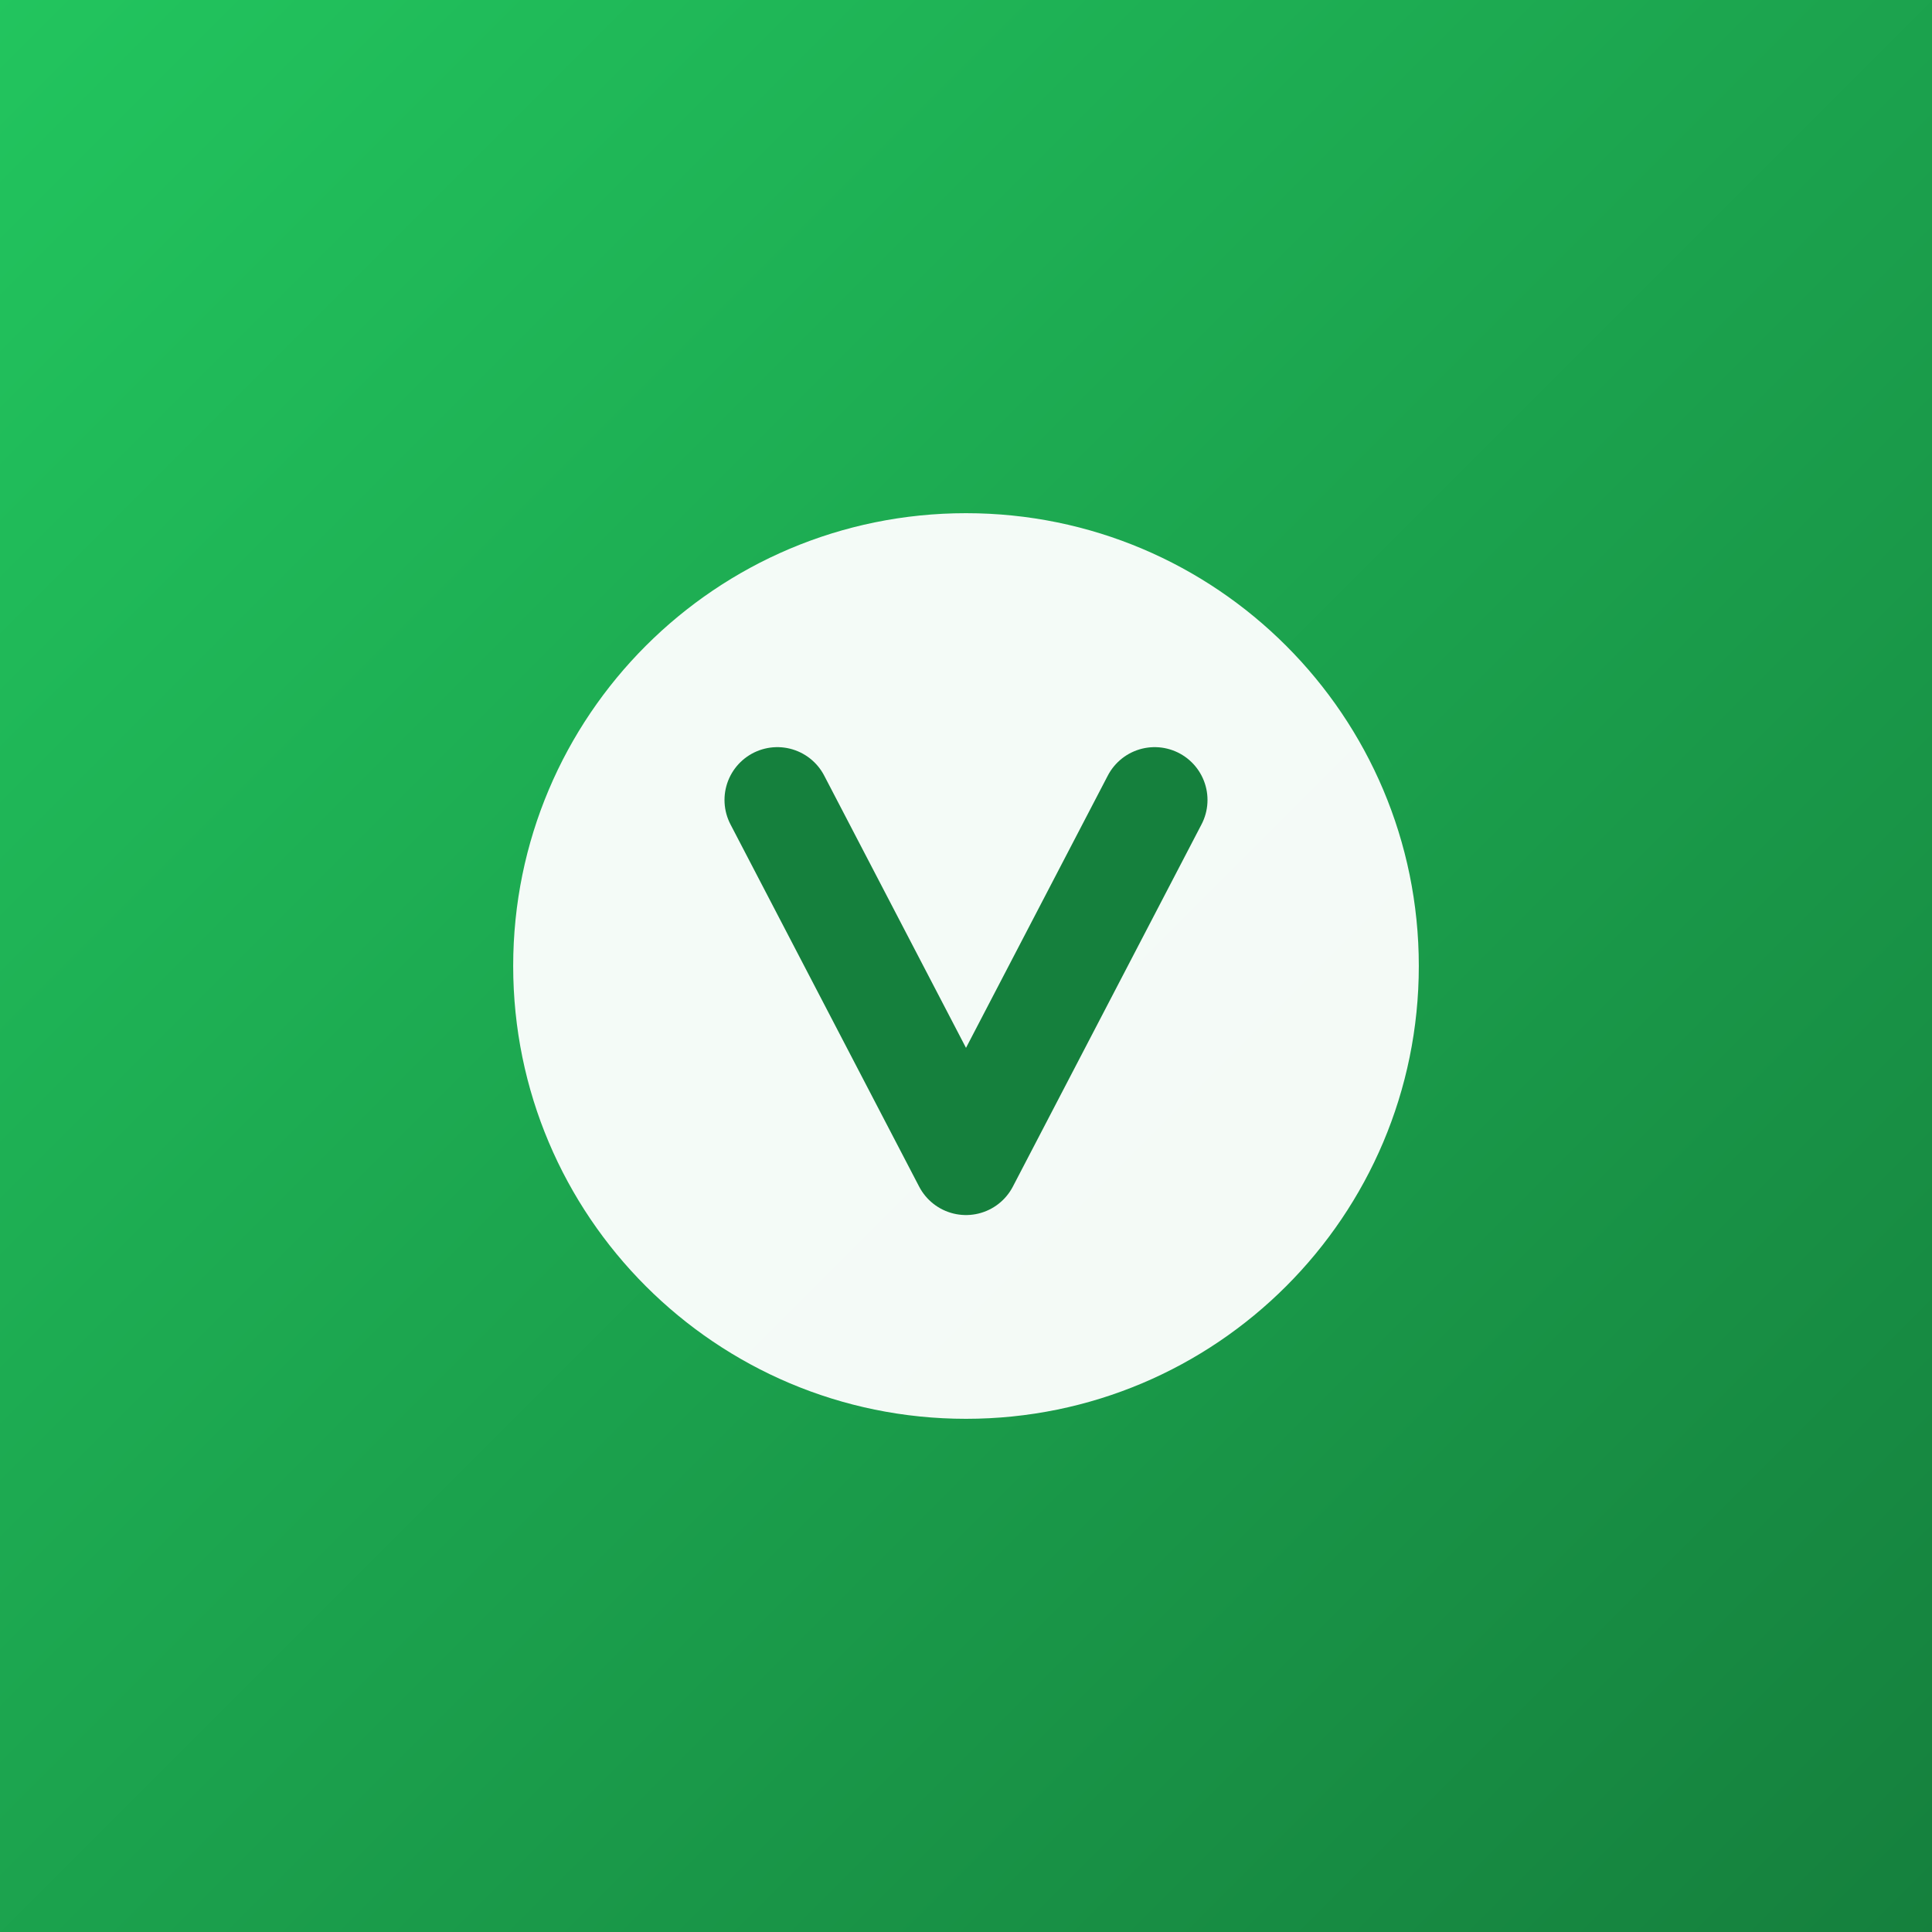
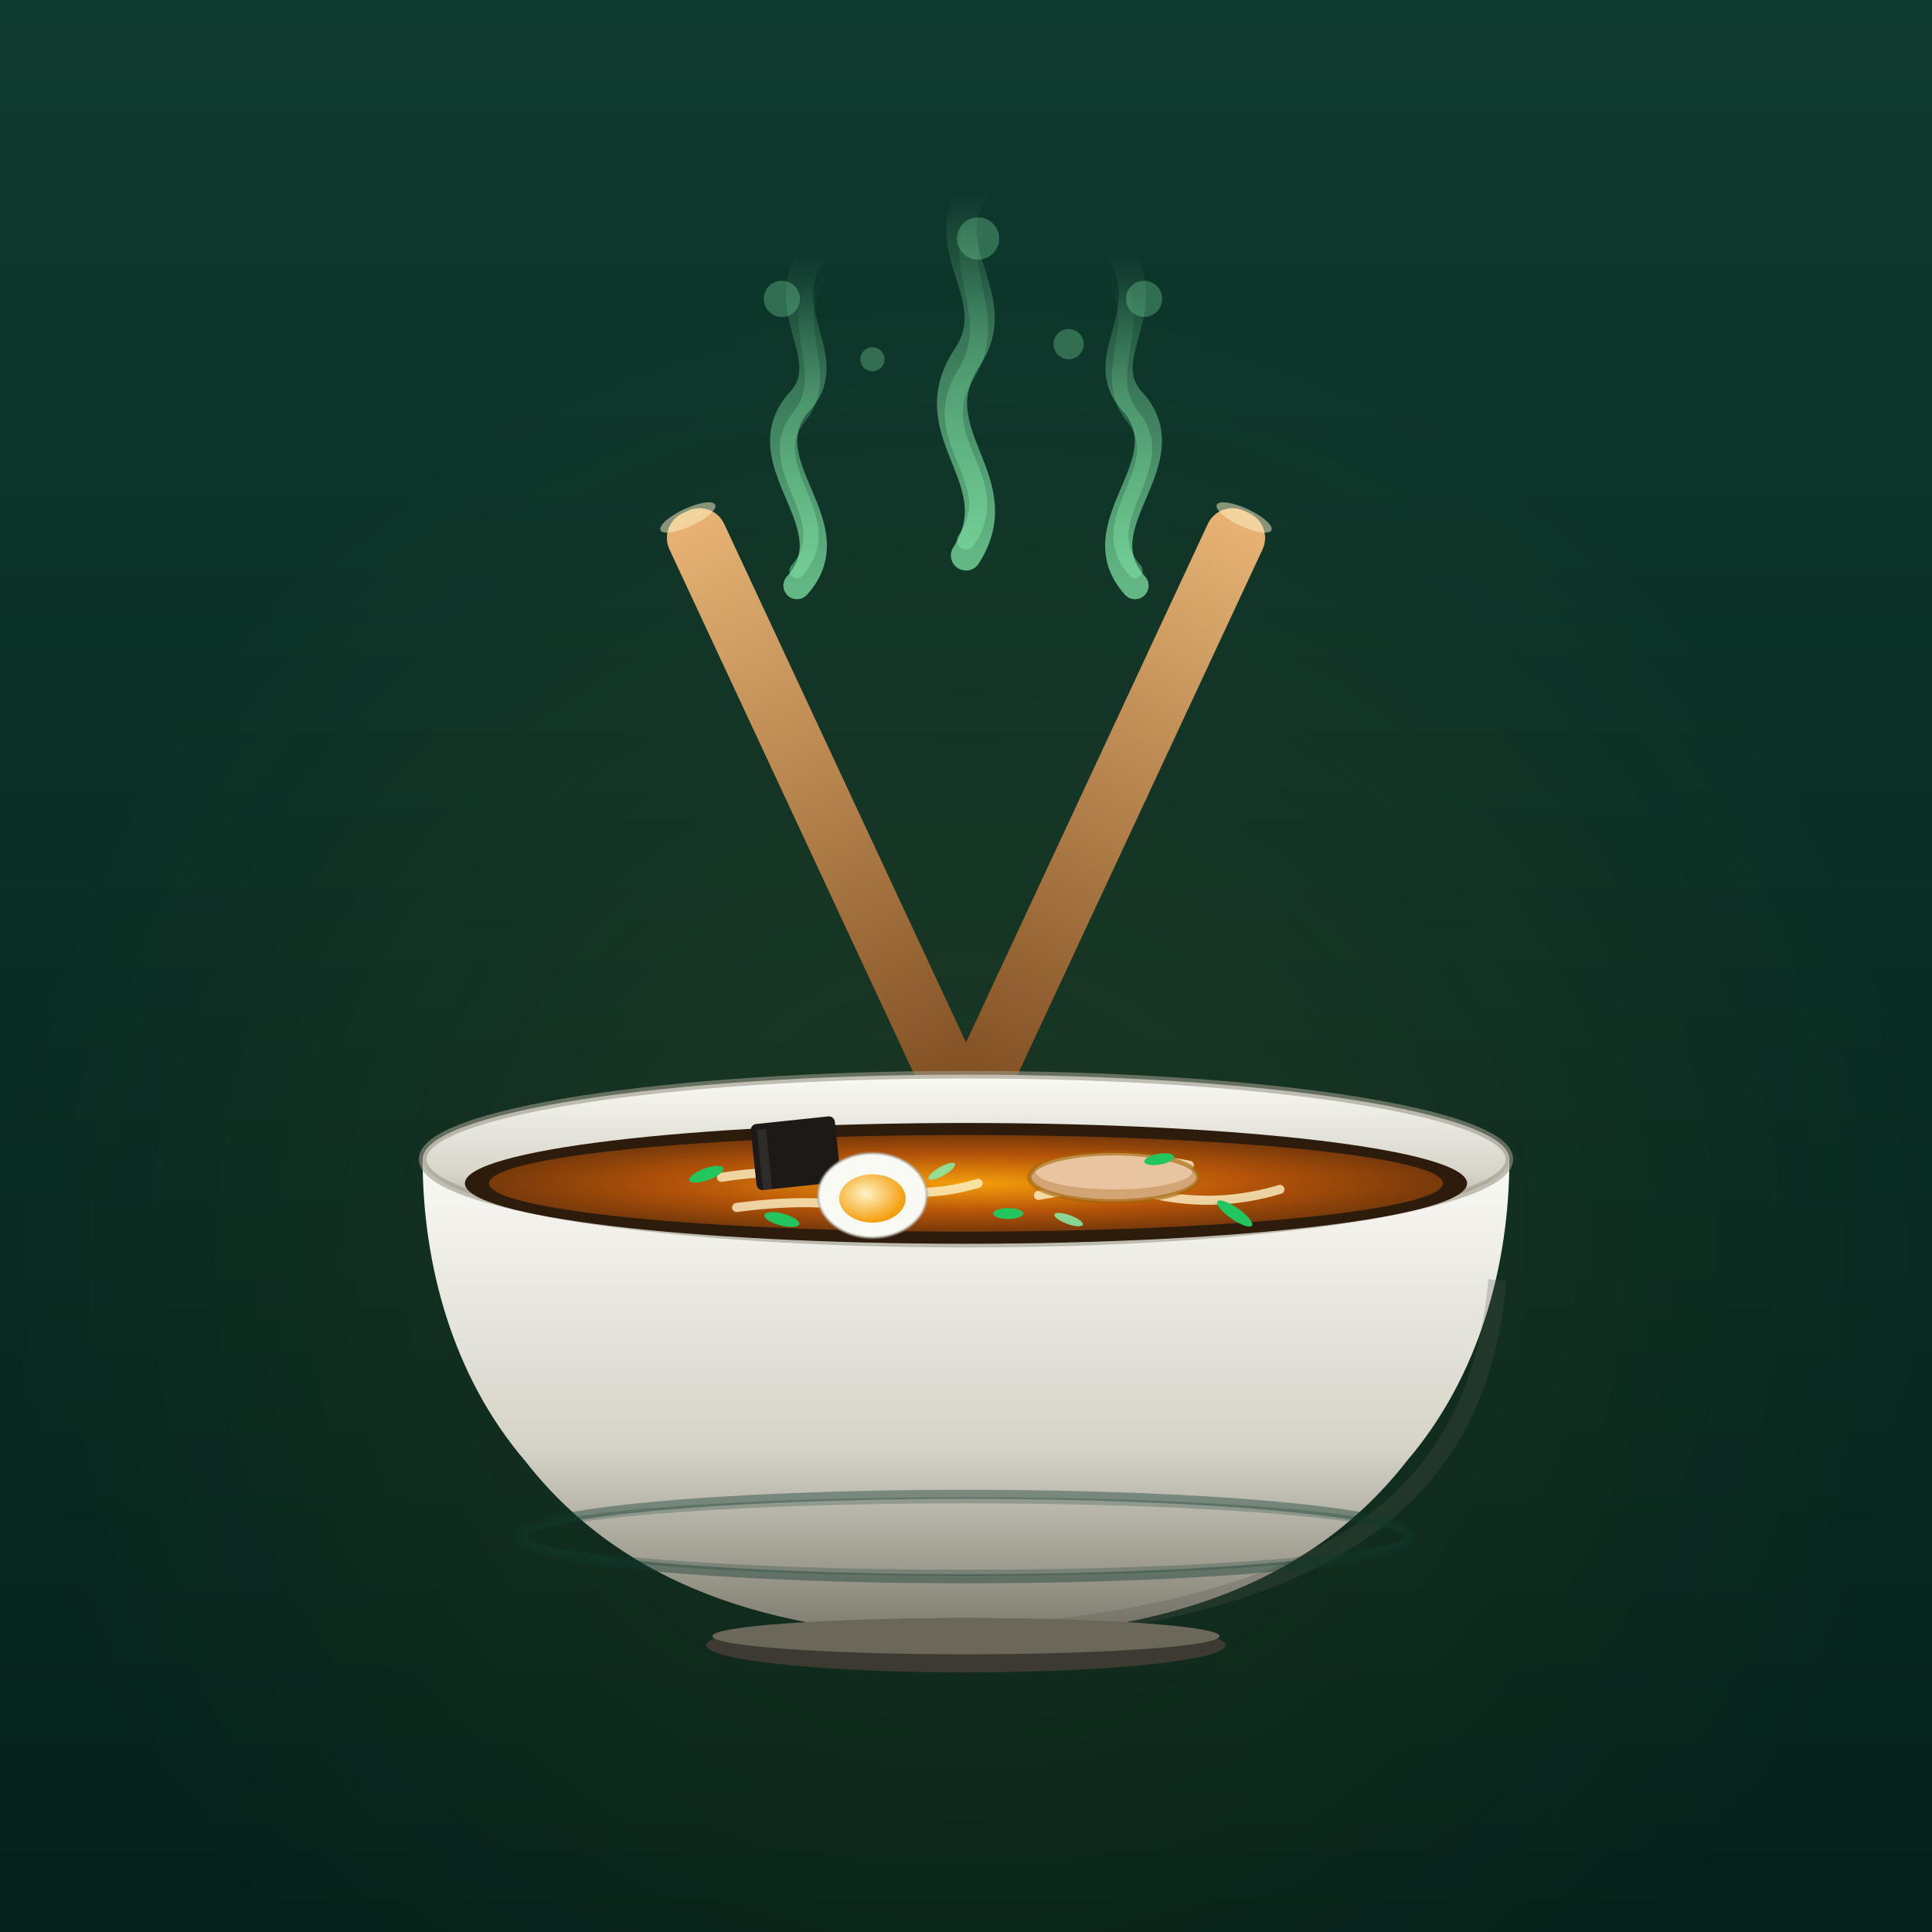
<svg xmlns="http://www.w3.org/2000/svg" viewBox="0 0 512 512">
  <defs>
-     <linearGradient id="bg2" x1="0" y1="0" x2="1" y2="1">
-       <stop offset="0%" stop-color="#22c55e" />
-       <stop offset="100%" stop-color="#15803d" />
+     <linearGradient id="bg" x1="0" y1="0" x2="0" y2="1">
+       <stop offset="0%" stop-color="#0f3a2e" />
+       <stop offset="100%" stop-color="#04211a" />
    </linearGradient>
+     <linearGradient id="bowlOuter" x1="0" y1="0" x2="0" y2="1">
+       <stop offset="0%" stop-color="#fafaf5" />
+       <stop offset="60%" stop-color="#d6d4c8" />
+       <stop offset="100%" stop-color="#7d7a6e" />
+     </linearGradient>
+     <radialGradient id="brothG" cx="0.5" cy="0.5" r="0.6">
+       <stop offset="0%" stop-color="#f59e0b" />
+       <stop offset="50%" stop-color="#b45309" />
+       <stop offset="100%" stop-color="#5a2d0a" />
+     </radialGradient>
+     <linearGradient id="chop" x1="0" y1="0" x2="0" y2="1">
+       <stop offset="0%" stop-color="#e8b576" />
+       <stop offset="100%" stop-color="#7c4a1e" />
+     </linearGradient>
+     <linearGradient id="steamG" x1="0" y1="1" x2="0" y2="0">
+       <stop offset="0%" stop-color="#86efac" stop-opacity="0.7" />
+       <stop offset="60%" stop-color="#86efac" stop-opacity="0.35" />
+       <stop offset="100%" stop-color="#86efac" stop-opacity="0" />
+     </linearGradient>
+     <radialGradient id="yolk" cx="0.4" cy="0.4" r="0.6">
+       <stop offset="0%" stop-color="#fef3c7" />
+       <stop offset="100%" stop-color="#f59e0b" />
+     </radialGradient>
+     <radialGradient id="warm" cx="0.5" cy="0.65" r="0.5">
+       <stop offset="0%" stop-color="#fbbf24" stop-opacity="0.08" />
+       <stop offset="100%" stop-color="#fbbf24" stop-opacity="0" />
+     </radialGradient>
  </defs>
-   <rect width="512" height="512" fill="url(#bg2)" />
-   <circle cx="256" cy="256" r="120" fill="white" opacity="0.95" />
-   <path d="M 206 212 L 256 308 L 306 212" stroke="#15803d" stroke-width="28" stroke-linecap="round" stroke-linejoin="round" fill="none" />
+   <rect width="512" height="512" fill="url(#bg)" />
+   <rect width="512" height="512" fill="url(#warm)" />
+   <g transform="translate(51.2, 51.2) scale(0.8)">
+     <g stroke="url(#steamG)" stroke-linecap="round" fill="none">
+       <path d="M 200 130 C 218 110, 184 90, 200 70 C 215 55, 192 40, 205 20" stroke-width="9" />
+       <path d="M 200 125 C 215 108, 188 92, 200 75 C 213 60, 196 45, 207 28" stroke-width="5" opacity="0.6" />
+       <path d="M 256 120 C 272 95, 240 80, 256 55 C 270 35, 246 20, 258 0" stroke-width="10" />
+       <path d="M 256 115 C 270 95, 242 82, 256 60 C 268 40, 250 25, 260 8" stroke-width="6" opacity="0.6" />
+       <path d="M 312 130 C 294 110, 328 90, 312 70 C 297 55, 320 40, 307 20" stroke-width="9" />
+       <path d="M 312 125 C 297 108, 324 92, 312 75 C 299 60, 316 45, 305 28" stroke-width="5" opacity="0.6" />
+     </g>
+     <g fill="#86efac" opacity="0.3">
+       <circle cx="195" cy="35" r="6" />
+       <circle cx="260" cy="15" r="7" />
+       <circle cx="315" cy="35" r="6" />
+       <circle cx="225" cy="55" r="4" />
+       <circle cx="290" cy="50" r="5" />
+     </g>
+     <g transform="translate(256, 305) rotate(-25)">
+       <rect x="-10" y="-220" width="20" height="220" rx="9" fill="url(#chop)" />
+       <ellipse cx="0" cy="-218" rx="10" ry="3" fill="#fef3c7" opacity="0.5" />
+     </g>
+     <g transform="translate(256, 305) rotate(25)">
+       <rect x="-10" y="-220" width="20" height="220" rx="9" fill="url(#chop)" />
+       <ellipse cx="0" cy="-218" rx="10" ry="3" fill="#fef3c7" opacity="0.5" />
+     </g>
+     <path d="M 76 320 C 76 355, 86 392, 110 420 C 145 465, 200 478, 256 478 C 312 478, 367 465, 402 420 C 426 392, 436 355, 436 320 Z" fill="url(#bowlOuter)" />
+     <path d="M 256 478 C 380 470, 426 430, 432 360" stroke="#52524a" stroke-width="6" fill="none" opacity="0.25" />
+     <ellipse cx="256" cy="445" rx="148" ry="14" fill="none" stroke="#0f3a2e" stroke-width="3" opacity="0.4" />
+     <ellipse cx="256" cy="445" rx="146" ry="12" fill="none" stroke="#0f3a2e" stroke-width="2" opacity="0.25" />
+     <ellipse cx="256" cy="481" rx="86" ry="9" fill="#3d3a32" />
+     <ellipse cx="256" cy="478" rx="84" ry="6" fill="#6b6859" />
+     <ellipse cx="256" cy="320" rx="180" ry="28" fill="url(#bowlOuter)" />
+     <ellipse cx="256" cy="320" rx="180" ry="28" fill="none" stroke="#9b9888" stroke-width="2.5" opacity="0.6" />
+     <ellipse cx="256" cy="328" rx="166" ry="20" fill="#2d1b0c" />
+     <ellipse cx="256" cy="328" rx="158" ry="16" fill="url(#brothG)" />
+     <g stroke="#fef3c7" stroke-width="3" stroke-linecap="round" fill="none" opacity="0.8">
+       <path d="M 175 326 Q 200 322 220 328 Q 240 334 260 328" />
+       <path d="M 280 332 Q 300 328 320 332 Q 340 336 360 330" />
+       <path d="M 180 336 Q 210 332 230 338" />
+       <path d="M 290 322 Q 310 318 330 322" />
+     </g>
+     <g transform="rotate(-6 200 322)">
+       <rect x="186" y="307" width="28" height="22" rx="2" fill="#1c1917" />
+       <rect x="188" y="309" width="3" height="20" fill="#3f3f3f" opacity="0.5" />
+     </g>
+     <ellipse cx="305" cy="326" rx="28" ry="8" fill="#d4a574" />
+     <ellipse cx="305" cy="324" rx="26" ry="6" fill="#e8c5a0" />
+     <ellipse cx="305" cy="326" rx="28" ry="8" fill="none" stroke="#a16207" stroke-width="1.5" opacity="0.6" />
+     <g>
+       <ellipse cx="225" cy="332" rx="18" ry="14" fill="#fafaf5" />
+       <ellipse cx="225" cy="332" rx="18" ry="14" fill="none" stroke="#a8a59a" stroke-width="1" opacity="0.5" />
+       <ellipse cx="225" cy="333" rx="11" ry="8" fill="url(#yolk)" />
+     </g>
+     <g fill="#22c55e">
+       <ellipse cx="170" cy="325" rx="6" ry="2" transform="rotate(-20 170 325)" />
+       <ellipse cx="345" cy="338" rx="7" ry="2" transform="rotate(35 345 338)" />
+       <ellipse cx="270" cy="338" rx="5" ry="1.8" />
+       <ellipse cx="195" cy="340" rx="6" ry="2" transform="rotate(15 195 340)" />
+       <ellipse cx="320" cy="320" rx="5" ry="1.8" transform="rotate(-10 320 320)" />
+     </g>
+     <g fill="#86efac" opacity="0.85">
+       <ellipse cx="248" cy="324" rx="5" ry="1.5" transform="rotate(-30 248 324)" />
+       <ellipse cx="290" cy="340" rx="5" ry="1.5" transform="rotate(20 290 340)" />
+     </g>
+   </g>
</svg>
